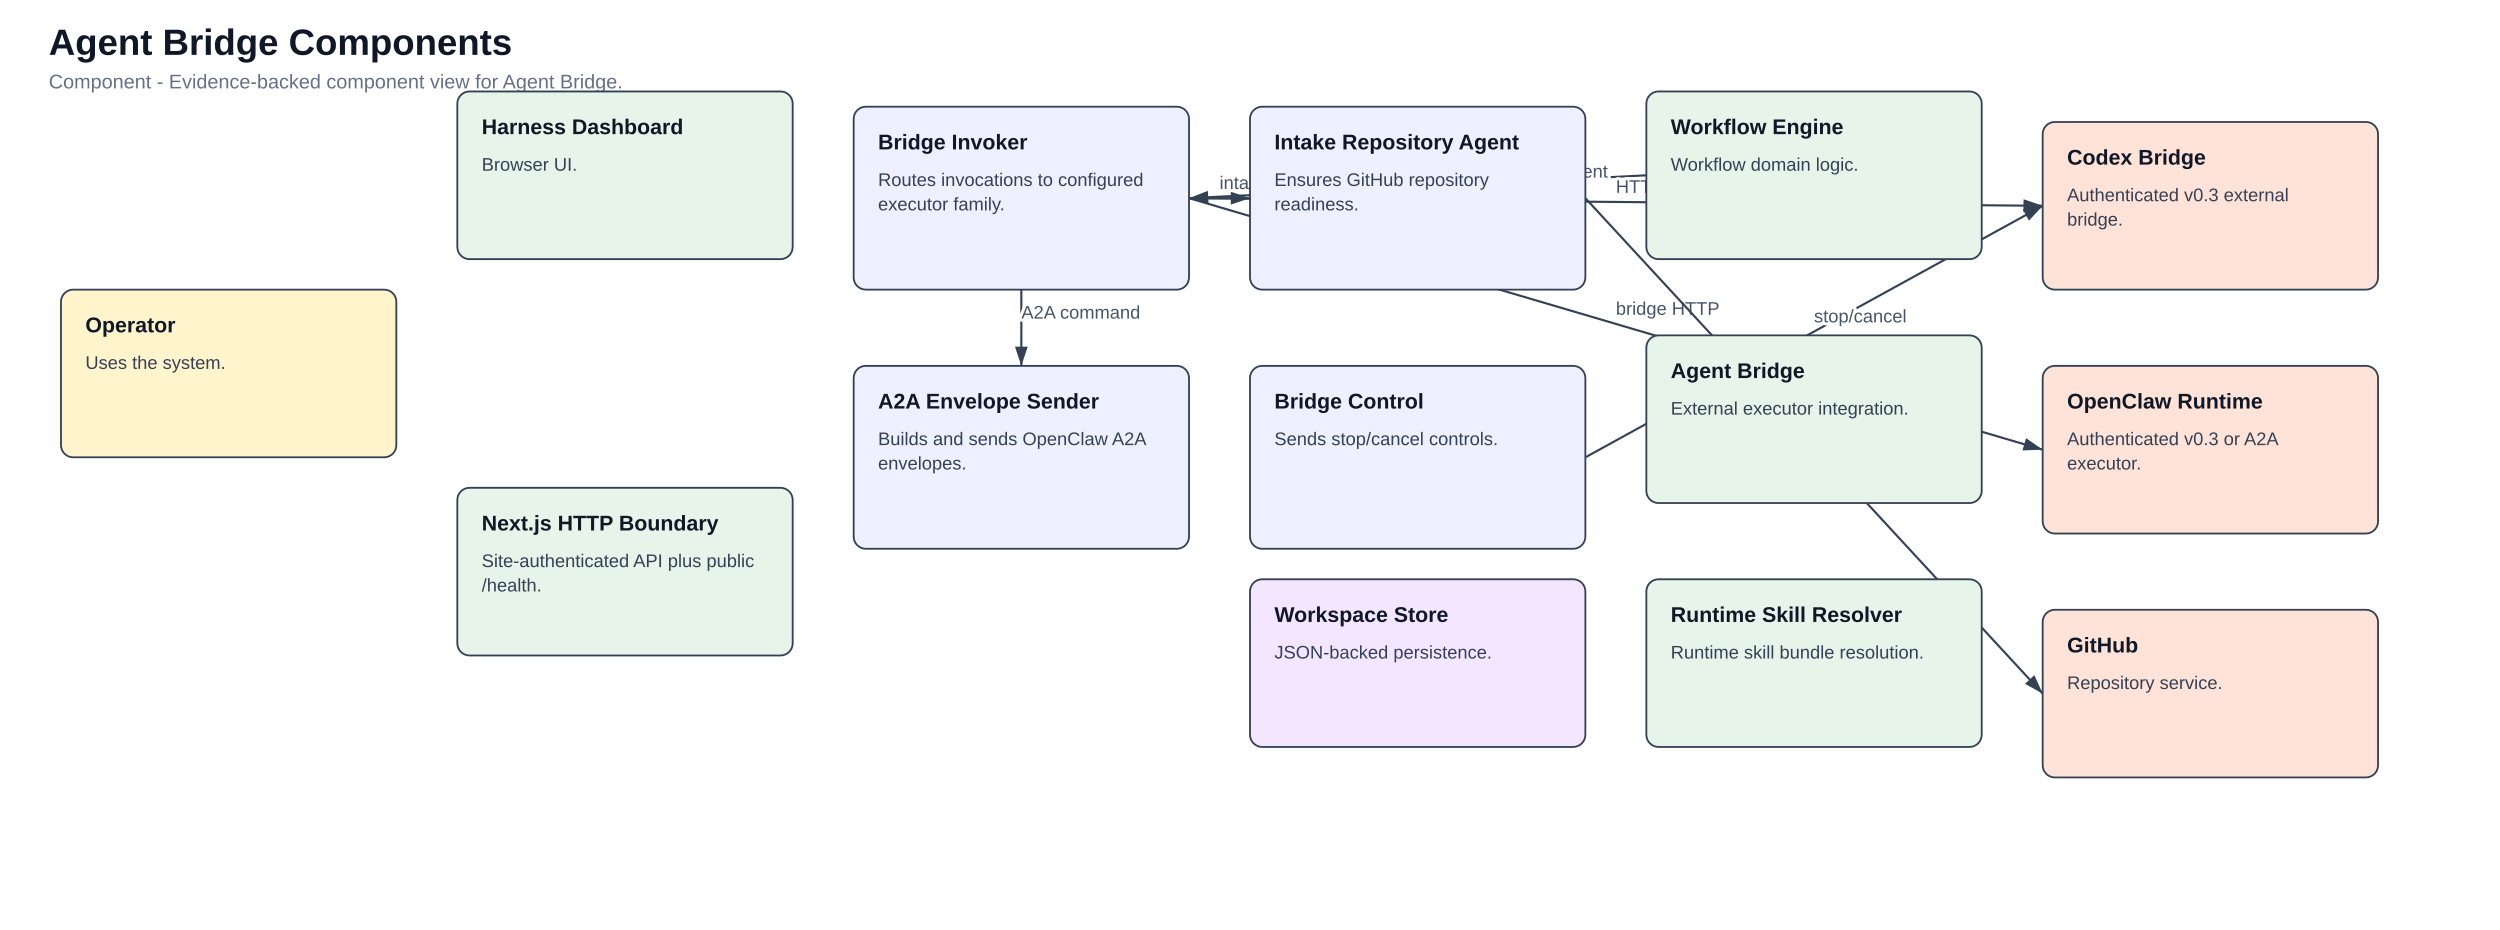
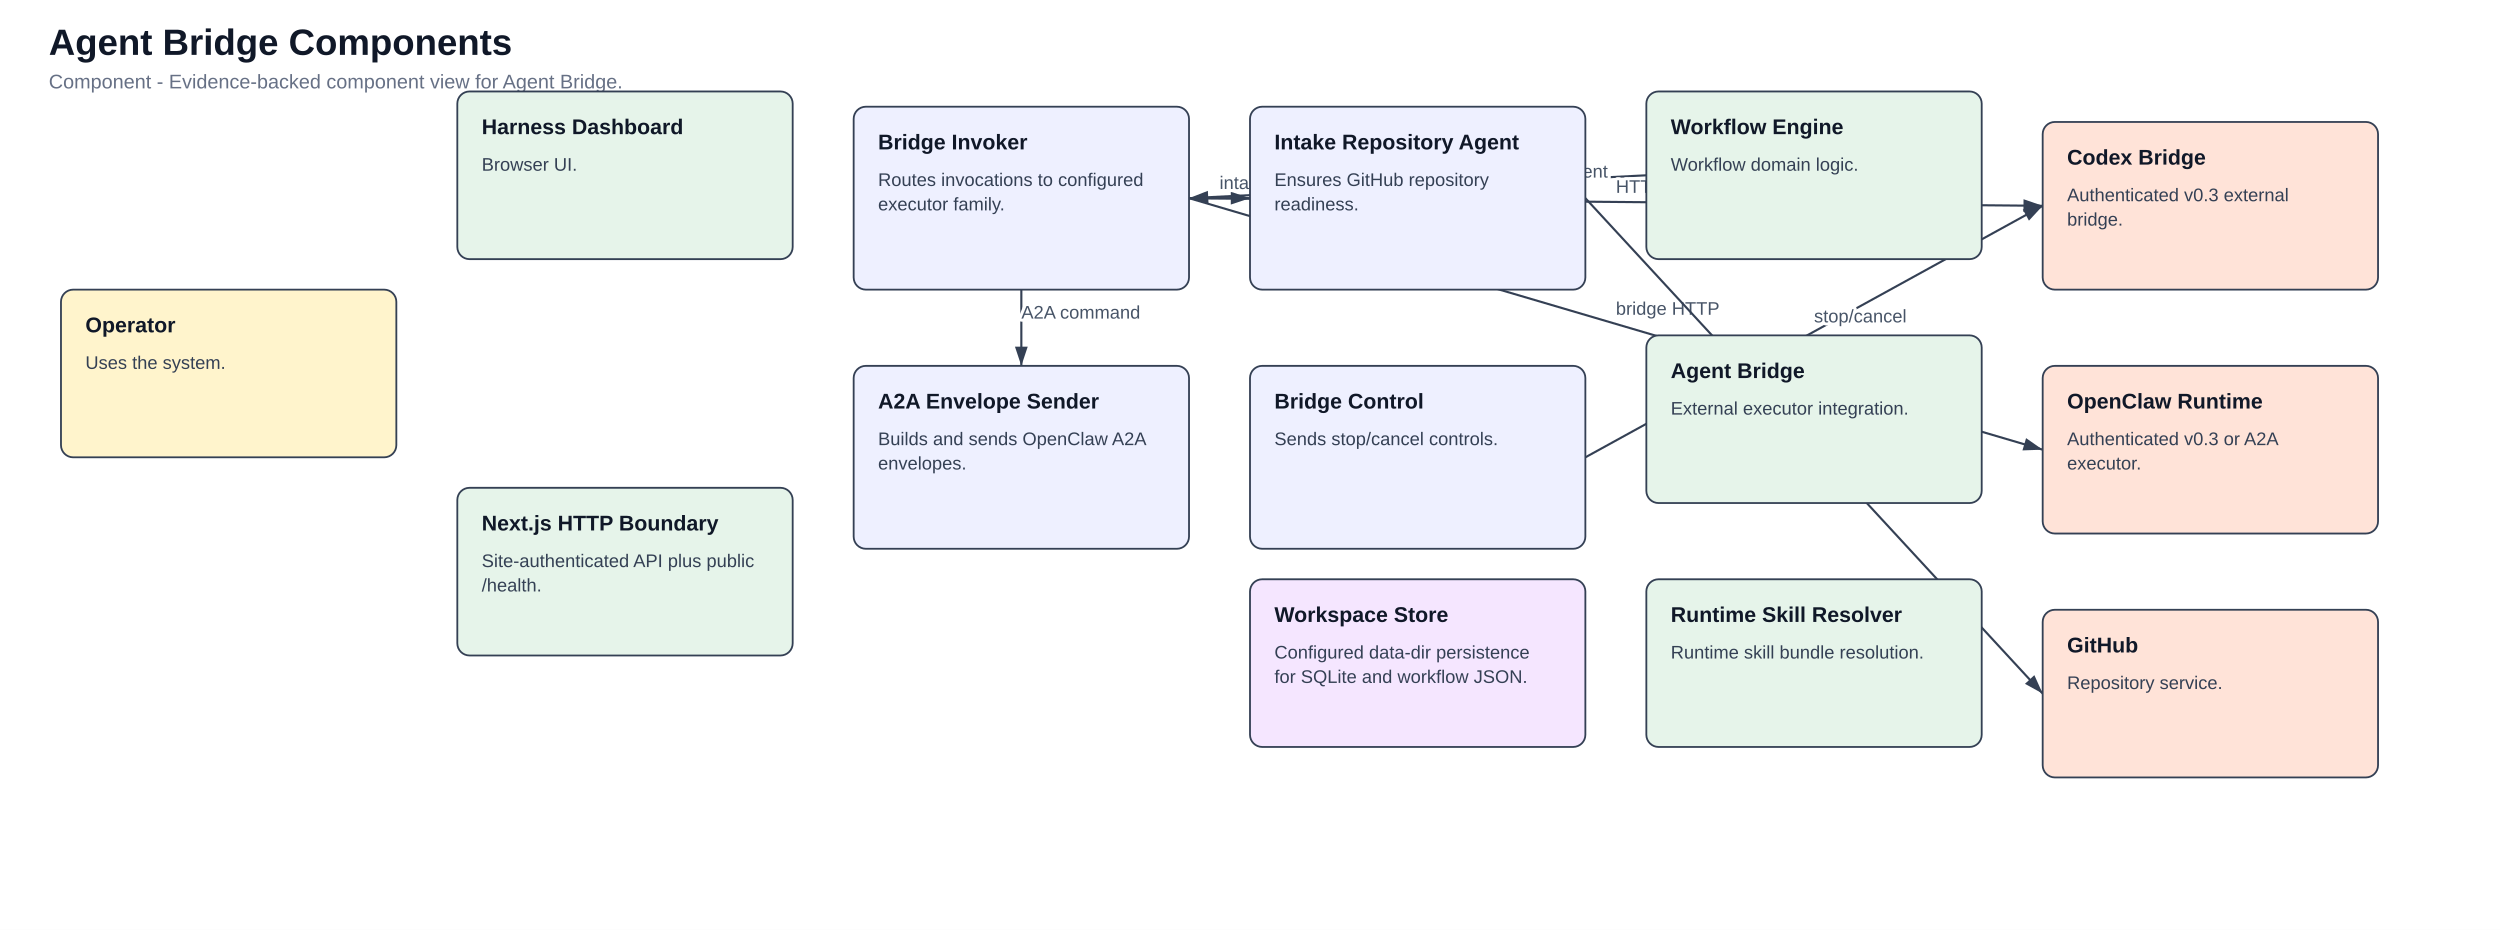
<svg xmlns="http://www.w3.org/2000/svg" width="1640" height="610" viewBox="0 0 1640 610" role="img" aria-labelledby="title desc">
  <defs>
    <marker id="arrow" markerWidth="10" markerHeight="10" refX="9" refY="3" orient="auto" markerUnits="strokeWidth">
      <path d="M0,0 L0,6 L9,3 z" fill="#344054" />
    </marker>
  </defs>
  <style>
    svg { background: #ffffff; font-family: Arial, Helvetica, sans-serif; }
    .diagram-title { fill: #101828; font-size: 24px; font-weight: 700; }
    .diagram-meta { fill: #667085; font-size: 13px; }
    .node { stroke: #344054; stroke-width: 1.2; }
    .node-title { fill: #101828; font-size: 14px; font-weight: 700; }
    .node-desc { fill: #344054; font-size: 12px; }
    .edge { stroke: #344054; stroke-width: 1.4; marker-end: url(#arrow); }
    .edge-label { fill: #475467; font-size: 12px; paint-order: stroke; stroke: #ffffff; stroke-width: 4px; stroke-linejoin: round; }
  </style>
  <rect class="canvas-background" width="100%" height="100%" fill="#ffffff" />
  <text class="diagram-title" x="32" y="36">Agent Bridge Components</text>
  <text class="diagram-meta" x="32" y="58">Component - Evidence-backed component view for Agent Bridge.</text>
  <g class="edges">
    <line class="edge" x1="1080" y1="115" x2="780" y2="130" />
    <text class="edge-label" x="930" y="116.5">invokeConfiguredAgent</text>
    <line class="edge" x1="780" y1="130" x2="1340" y2="135" />
    <text class="edge-label" x="1060" y="126.5">HTTP bridge</text>
    <line class="edge" x1="780" y1="130" x2="1340" y2="295" />
    <text class="edge-label" x="1060" y="206.5">bridge HTTP</text>
    <line class="edge" x1="670" y1="190" x2="670" y2="240" />
    <text class="edge-label" x="670" y="209">A2A command</text>
    <line class="edge" x1="780" y1="130" x2="820" y2="130" />
    <text class="edge-label" x="800" y="124">intake repo</text>
    <line class="edge" x1="1040" y1="130" x2="1340" y2="455" />
    <text class="edge-label" x="1190" y="286.5">ensure repo</text>
    <line class="edge" x1="1040" y1="300" x2="1340" y2="135" />
    <text class="edge-label" x="1190" y="211.5">stop/cancel</text>
  </g>
  <g class="nodes">
    <rect class="node person" x="40" y="190" width="220" height="110" rx="8" fill="#fff4cc" />
    <text class="node-title" x="56" y="218">Operator</text>
    <text class="node-desc" x="56" y="242">Uses the system.</text>
    <rect class="node container" x="300" y="60" width="220" height="110" rx="8" fill="#e6f4ea" />
    <text class="node-title" x="316" y="88">Harness Dashboard</text>
    <text class="node-desc" x="316" y="112">Browser UI.</text>
    <rect class="node container" x="300" y="320" width="220" height="110" rx="8" fill="#e6f4ea" />
    <text class="node-title" x="316" y="348">Next.js HTTP Boundary</text>
    <text class="node-desc" x="316" y="372">Site-authenticated API plus public</text>
    <text class="node-desc" x="316" y="388">/health.</text>
    <rect class="node container" x="1080" y="60" width="220" height="110" rx="8" fill="#e6f4ea" />
    <text class="node-title" x="1096" y="88">Workflow Engine</text>
    <text class="node-desc" x="1096" y="112">Workflow domain logic.</text>
    <rect class="node container" x="1080" y="220" width="220" height="110" rx="8" fill="#e6f4ea" />
    <text class="node-title" x="1096" y="248">Agent Bridge</text>
    <text class="node-desc" x="1096" y="272">External executor integration.</text>
    <rect class="node container" x="1080" y="380" width="220" height="110" rx="8" fill="#e6f4ea" />
    <text class="node-title" x="1096" y="408">Runtime Skill Resolver</text>
    <text class="node-desc" x="1096" y="432">Runtime skill bundle resolution.</text>
    <rect class="node storage" x="820" y="380" width="220" height="110" rx="8" fill="#f5e6ff" />
    <text class="node-title" x="836" y="408">Workspace Store</text>
-     <text class="node-desc" x="836" y="432">JSON-backed persistence.</text>
+     <text class="node-desc" x="836" y="432">Configured data-dir persistence</text>
+     <text class="node-desc" x="836" y="448">for SQLite and workflow JSON.</text>
    <rect class="node external" x="1340" y="80" width="220" height="110" rx="8" fill="#ffe3d8" />
    <text class="node-title" x="1356" y="108">Codex Bridge</text>
    <text class="node-desc" x="1356" y="132">Authenticated v0.3 external</text>
    <text class="node-desc" x="1356" y="148">bridge.</text>
    <rect class="node external" x="1340" y="240" width="220" height="110" rx="8" fill="#ffe3d8" />
    <text class="node-title" x="1356" y="268">OpenClaw Runtime</text>
    <text class="node-desc" x="1356" y="292">Authenticated v0.3 or A2A</text>
    <text class="node-desc" x="1356" y="308">executor.</text>
    <rect class="node external" x="1340" y="400" width="220" height="110" rx="8" fill="#ffe3d8" />
    <text class="node-title" x="1356" y="428">GitHub</text>
    <text class="node-desc" x="1356" y="452">Repository service.</text>
    <rect class="node component" x="560" y="70" width="220" height="120" rx="8" fill="#eef0ff" />
    <text class="node-title" x="576" y="98">Bridge Invoker</text>
    <text class="node-desc" x="576" y="122">Routes invocations to configured</text>
    <text class="node-desc" x="576" y="138">executor family.</text>
    <rect class="node component" x="820" y="70" width="220" height="120" rx="8" fill="#eef0ff" />
    <text class="node-title" x="836" y="98">Intake Repository Agent</text>
    <text class="node-desc" x="836" y="122">Ensures GitHub repository</text>
    <text class="node-desc" x="836" y="138">readiness.</text>
    <rect class="node component" x="560" y="240" width="220" height="120" rx="8" fill="#eef0ff" />
    <text class="node-title" x="576" y="268">A2A Envelope Sender</text>
    <text class="node-desc" x="576" y="292">Builds and sends OpenClaw A2A</text>
    <text class="node-desc" x="576" y="308">envelopes.</text>
    <rect class="node component" x="820" y="240" width="220" height="120" rx="8" fill="#eef0ff" />
    <text class="node-title" x="836" y="268">Bridge Control</text>
    <text class="node-desc" x="836" y="292">Sends stop/cancel controls.</text>
  </g>
</svg>
